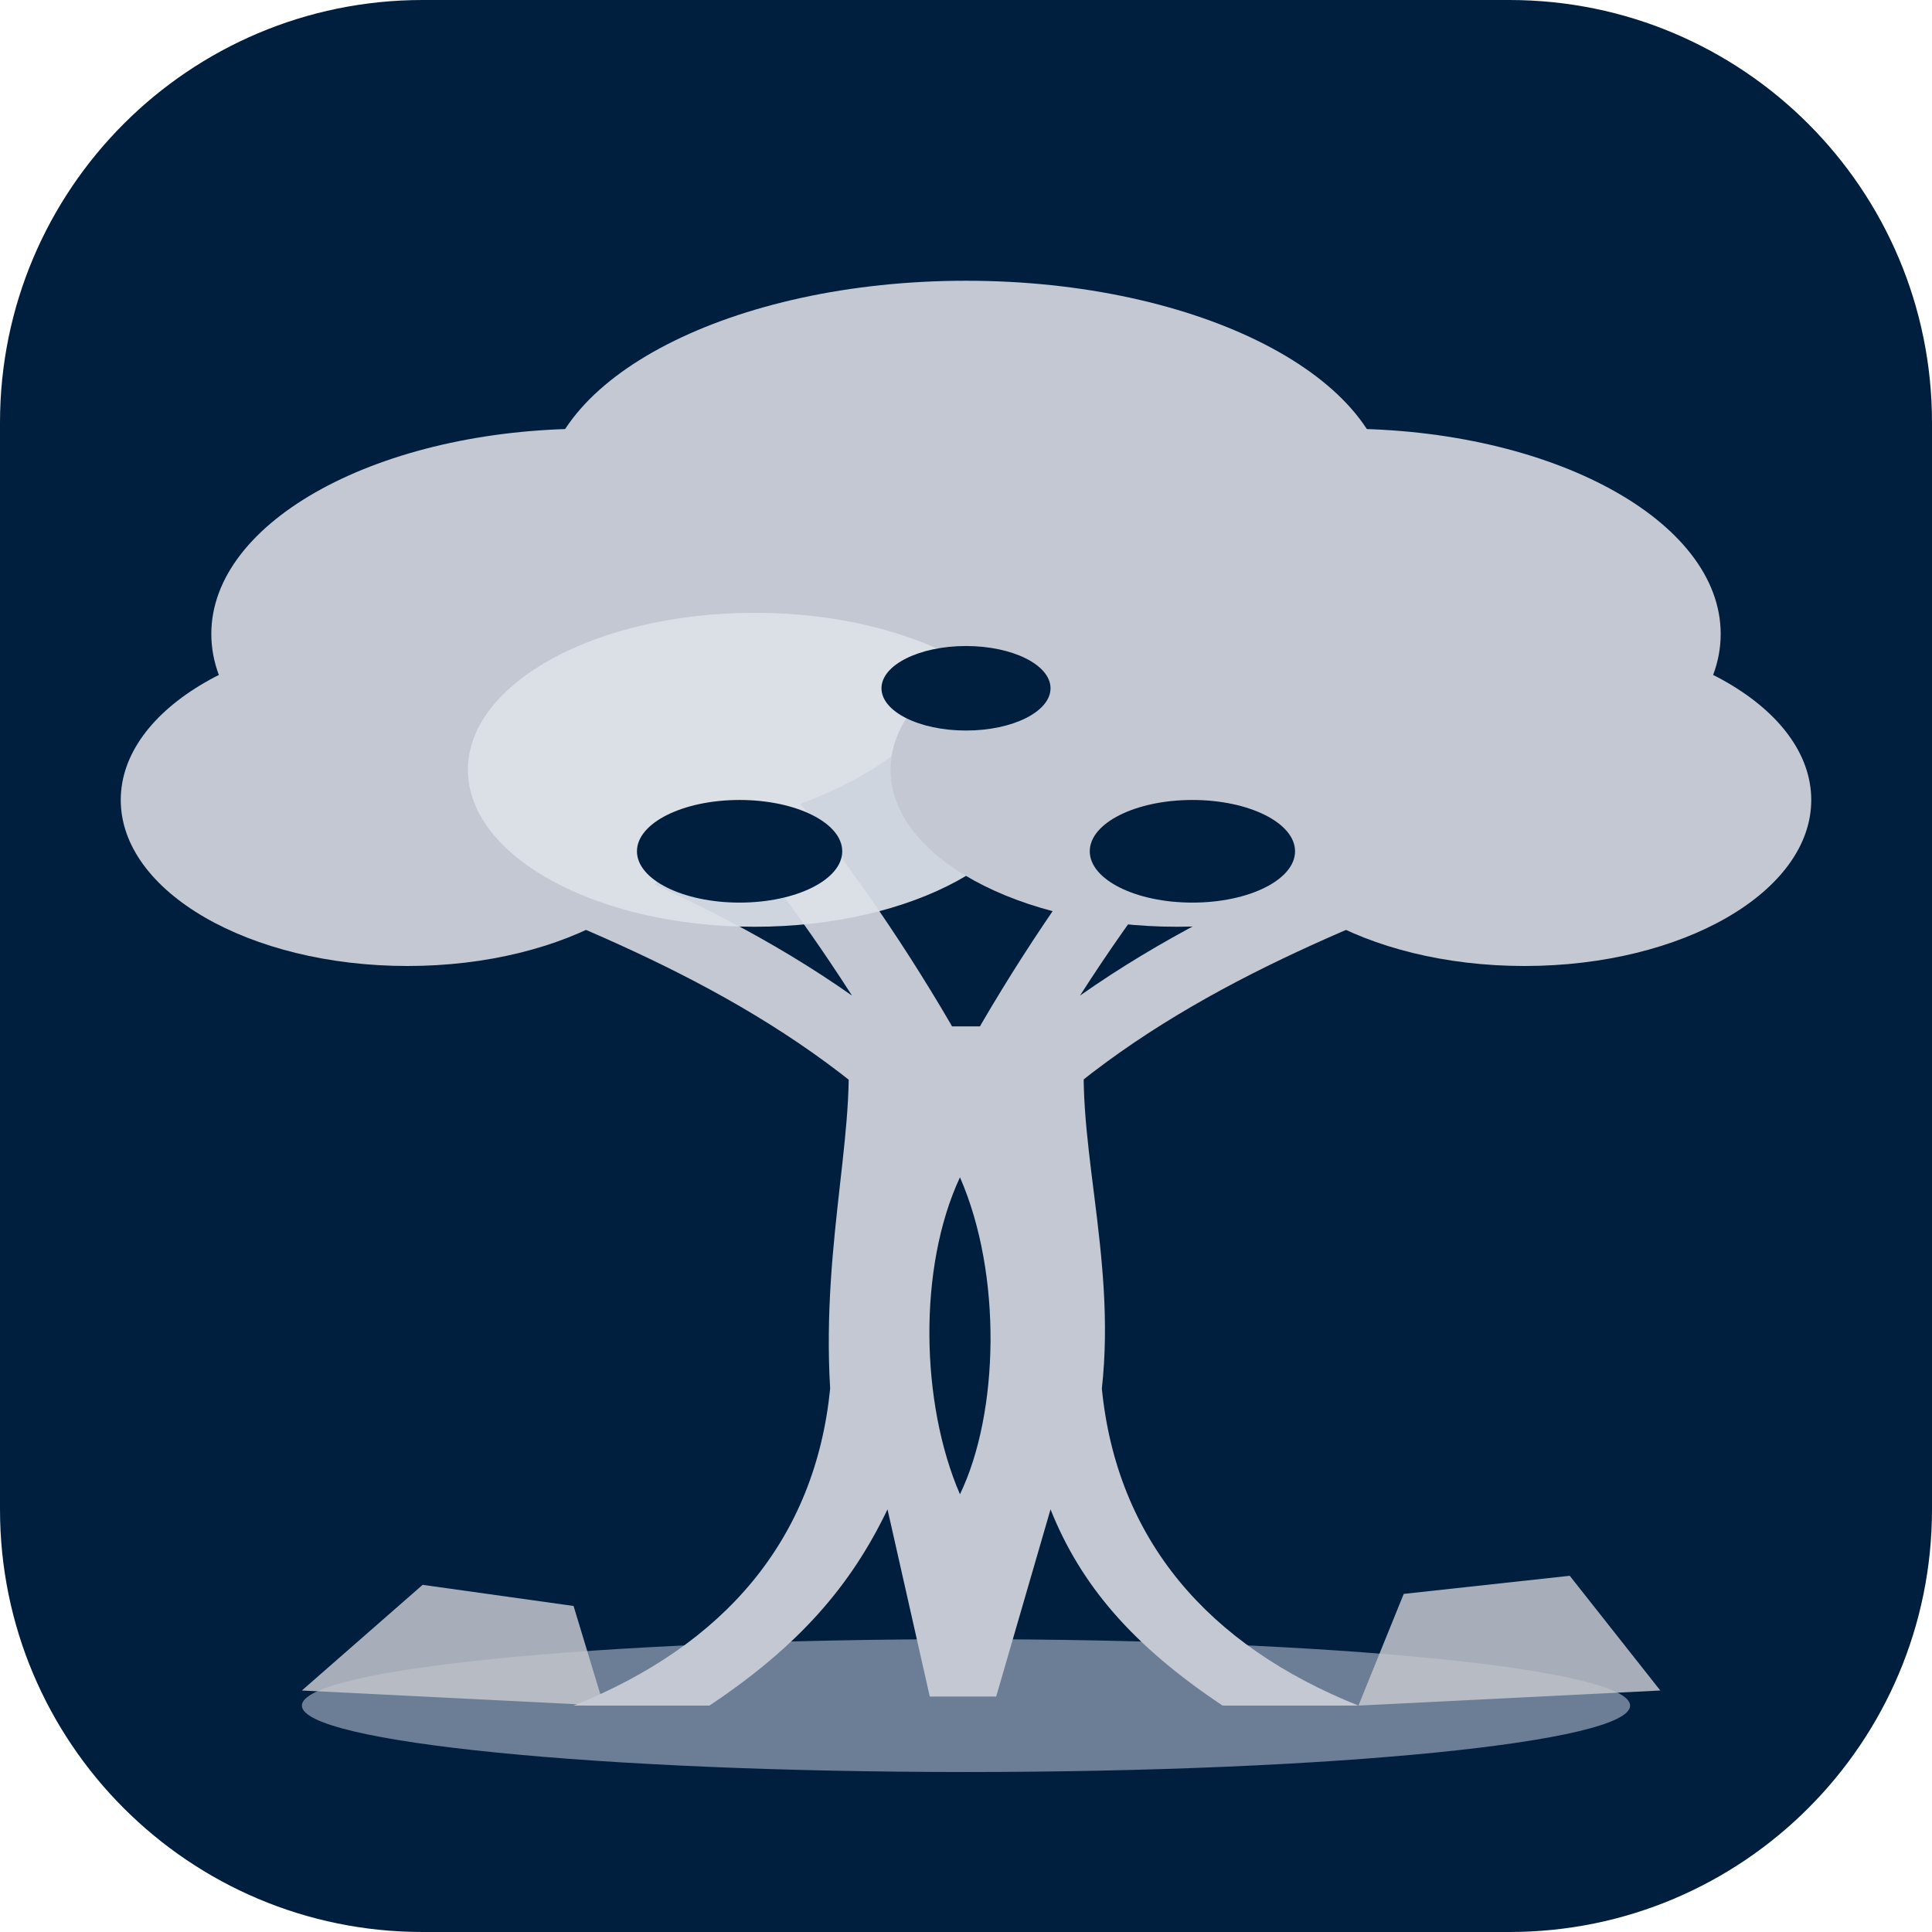
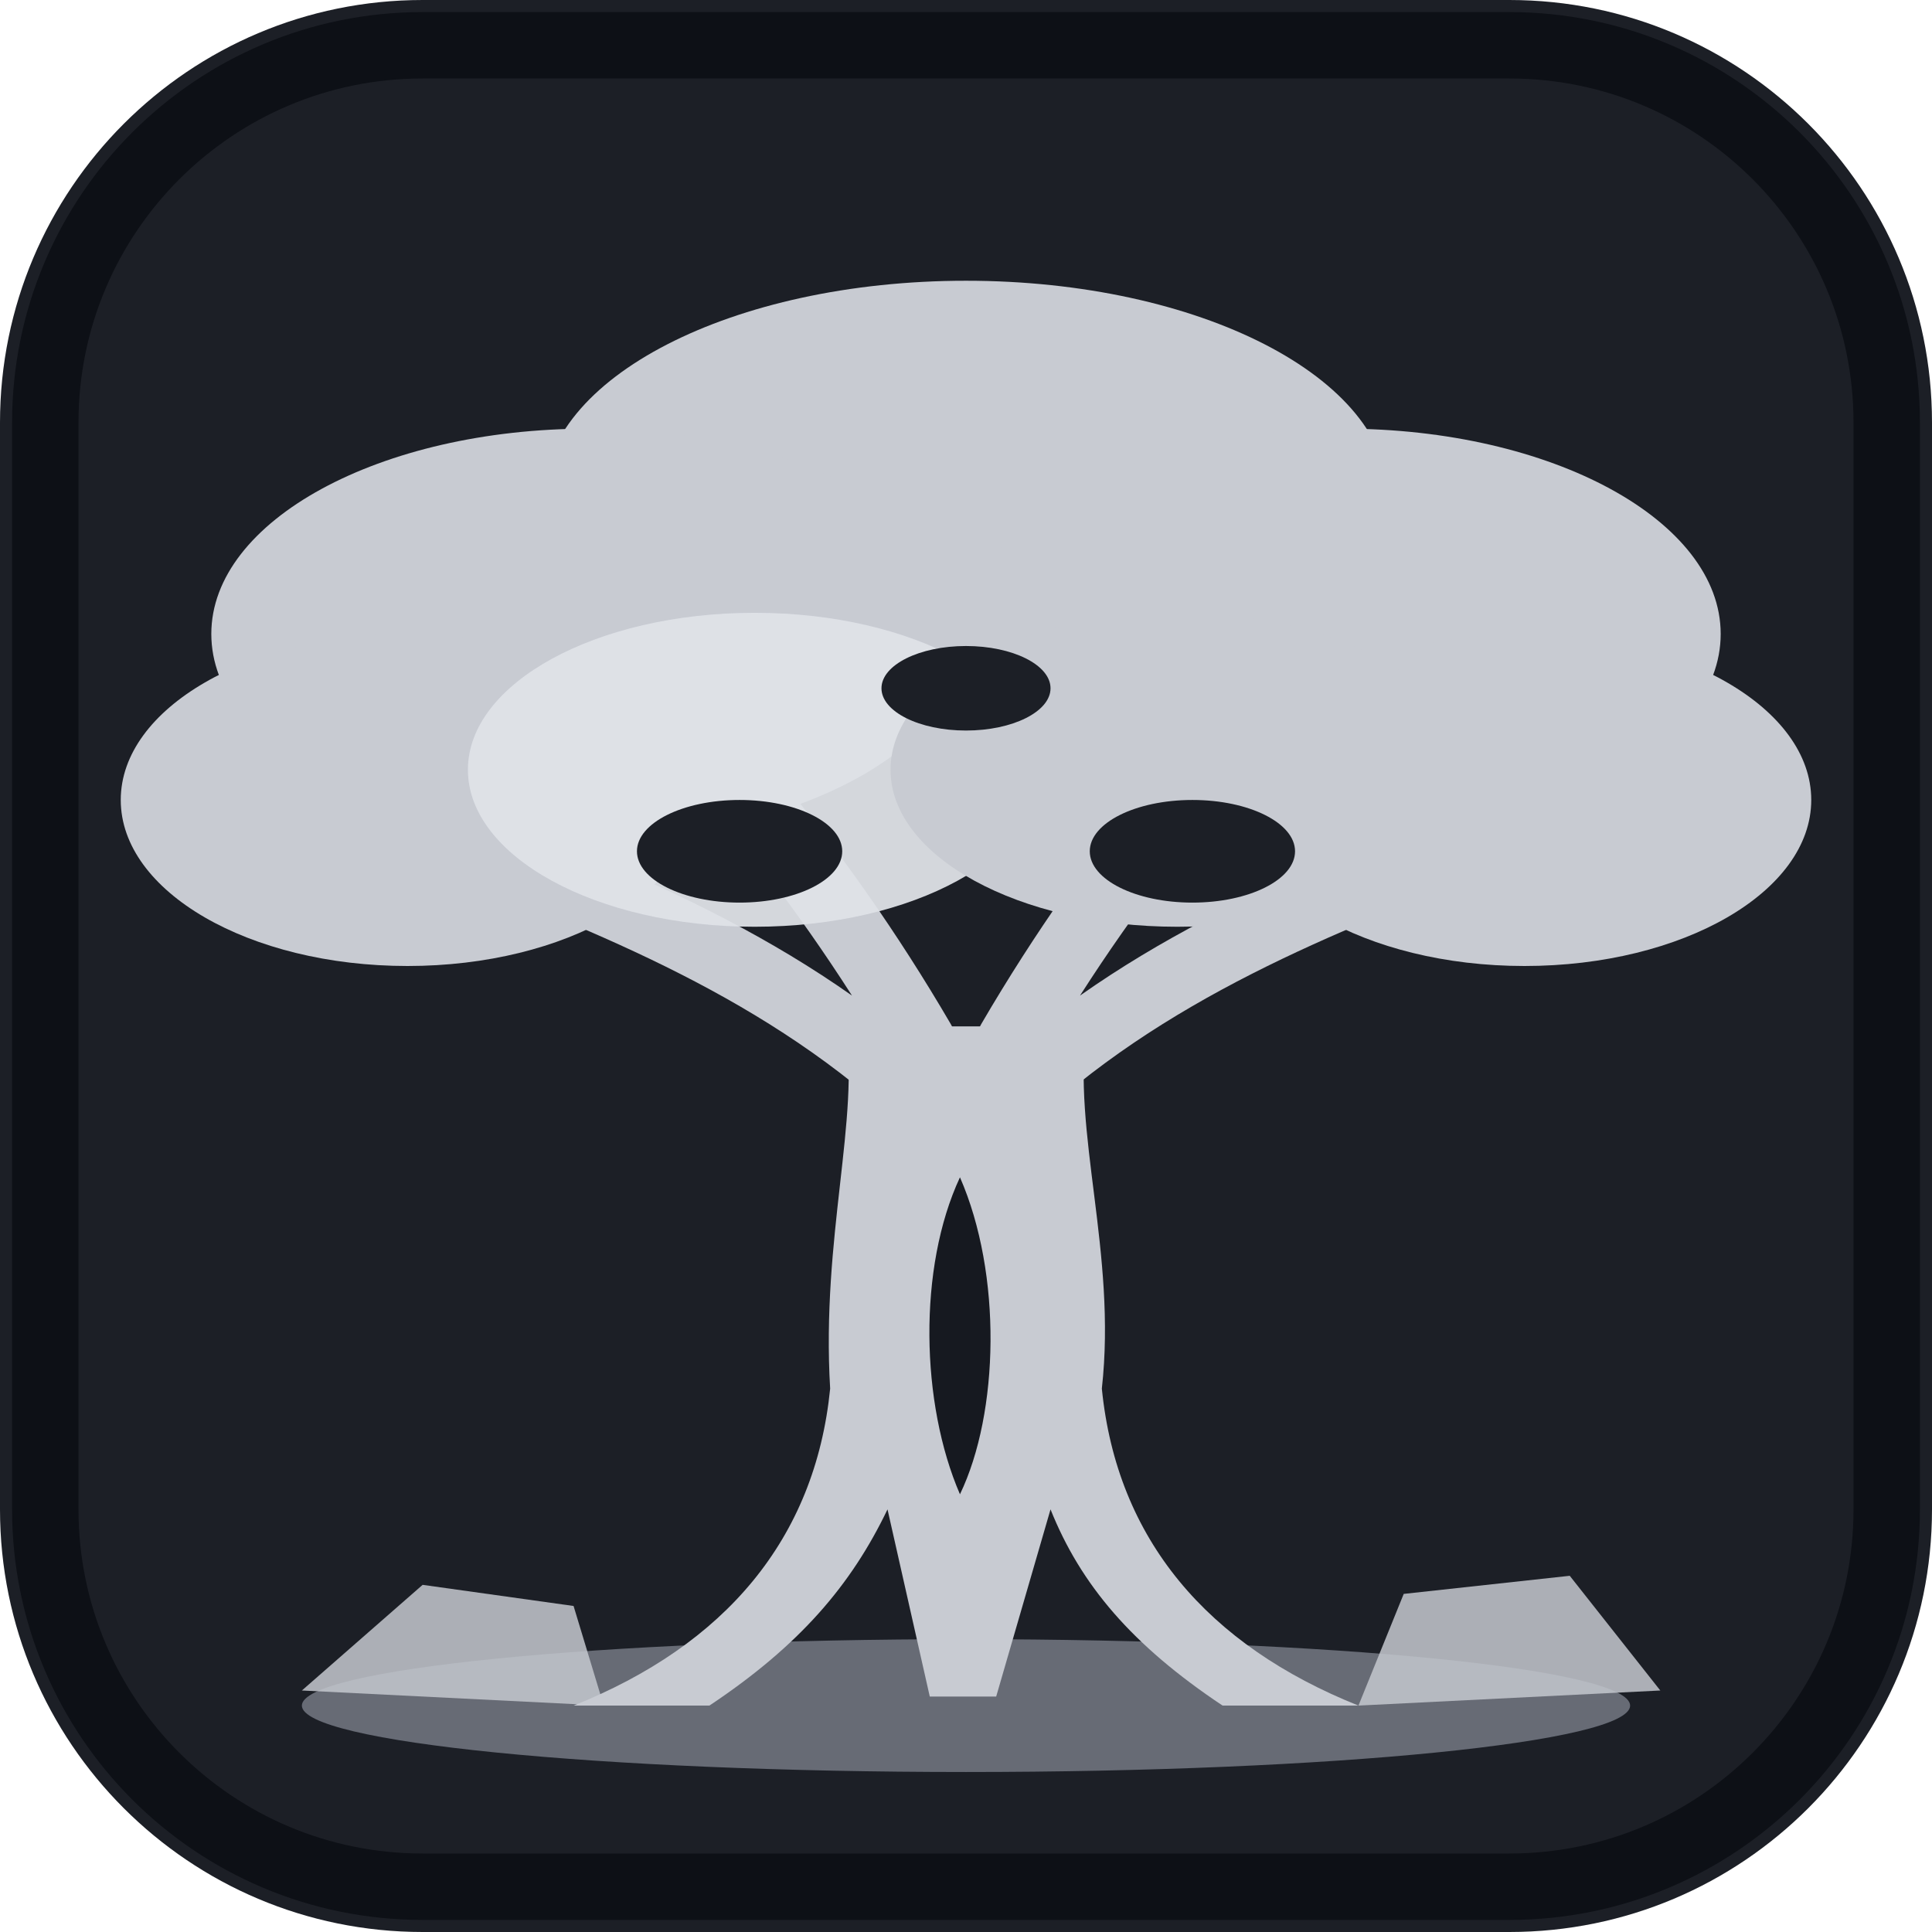
<svg xmlns="http://www.w3.org/2000/svg" viewBox="0 0 64 64">
-   <rect width="64" height="64" rx="14" fill="#001f3f" />
-   <ellipse cx="32" cy="56.5" rx="22" ry="2.2" fill="#AEB8CA" opacity="0.62" />
-   <polygon points="10,56 14,52.5 19,53.2 20,56.5" fill="#C2C5CC" opacity="0.86" />
-   <polygon points="45,56.5 46.5,52.8 52,52.2 55,56" fill="#C2C5CC" opacity="0.86" />
-   <path d="M19 56.5 C24 54.5 27 51 27.5 46 C27.2 41 28.5 37 28 34 L36 34 C35.5 37.5 37 41.5 36.5 46 C37 51 40 54.5 45 56.5 L40.5 56.5 C37.5 54.5 35.8 52.5 34.8 50 L33 56.2 L30.8 56.2 L29.4 50 C28.2 52.5 26.5 54.5 23.5 56.5 Z" fill="#C4C8D2" />
-   <path d="M31.8 39 C30.4 42 30.5 46.5 31.8 49.5 C33.1 46.8 33.2 42.2 31.8 39 Z" fill="#001f3f" />
-   <path d="M29 35 C24 31 18 29 13 27 M30.5 34.5 C27 28.5 23 24 19 20 M33.5 34.5 C37 28.5 41 24 45 20 M35 35 C40 31 46 29 51 27" stroke="#C4C8D2" stroke-width="2.3" stroke-linecap="round" fill="none" />
-   <ellipse cx="32" cy="16.5" rx="14" ry="7.2" fill="#C4C8D2" />
-   <ellipse cx="19.5" cy="21" rx="12.5" ry="6.8" fill="#C4C8D2" />
-   <ellipse cx="44.5" cy="21" rx="12.5" ry="6.8" fill="#C4C8D2" />
-   <ellipse cx="13.5" cy="26.5" rx="9.5" ry="5.5" fill="#C4C8D2" />
-   <ellipse cx="50.5" cy="26.5" rx="9.5" ry="5.5" fill="#C4C8D2" />
-   <ellipse cx="25" cy="25.5" rx="9.5" ry="5.2" fill="#DCE0E8" opacity="0.94" />
-   <ellipse cx="39" cy="25.5" rx="9.5" ry="5.2" fill="#C4C8D2" />
-   <ellipse cx="24.5" cy="28.2" rx="3.4" ry="1.7" fill="#001f3f" />
-   <ellipse cx="39.5" cy="28.2" rx="3.4" ry="1.7" fill="#001f3f" />
-   <ellipse cx="32" cy="22.8" rx="2.8" ry="1.4" fill="#001f3f" />
+   <rect width="64" height="64" rx="14" fill="#1C1F26" />
+   <rect x="1.5" y="1.5" width="61" height="61" rx="12.5" fill="none" stroke="#0D1016" stroke-width="2.2" />
+   <ellipse cx="32" cy="56.5" rx="22" ry="2.2" fill="#9499A6" opacity="0.62" />
+   <polygon points="10,56 14,52.5 19,53.2 20,56.5" fill="#C3C6CD" opacity="0.86" />
+   <polygon points="45,56.5 46.5,52.8 52,52.2 55,56" fill="#C3C6CD" opacity="0.86" />
+   <path d="M19 56.5 C24 54.5 27 51 27.5 46 C27.2 41 28.5 37 28 34 L36 34 C35.5 37.5 37 41.5 36.5 46 C37 51 40 54.5 45 56.5 L40.5 56.5 C37.5 54.5 35.8 52.5 34.8 50 L33 56.2 L30.8 56.2 L29.4 50 C28.2 52.5 26.5 54.5 23.5 56.5 Z" fill="#C8CBD2" />
+   <path d="M31.8 39 C30.4 42 30.5 46.5 31.8 49.5 C33.1 46.8 33.2 42.2 31.8 39 Z" fill="#161920" />
+   <path d="M29 35 C24 31 18 29 13 27 M30.5 34.5 C27 28.5 23 24 19 20 M33.5 34.5 C37 28.5 41 24 45 20 M35 35 C40 31 46 29 51 27" stroke="#C8CBD2" stroke-width="2.3" stroke-linecap="round" fill="none" />
+   <ellipse cx="32" cy="16.5" rx="14" ry="7.2" fill="#C8CBD2" />
+   <ellipse cx="19.5" cy="21" rx="12.5" ry="6.8" fill="#C8CBD2" />
+   <ellipse cx="44.5" cy="21" rx="12.5" ry="6.8" fill="#C8CBD2" />
+   <ellipse cx="13.5" cy="26.5" rx="9.5" ry="5.5" fill="#C8CBD2" />
+   <ellipse cx="50.5" cy="26.5" rx="9.5" ry="5.5" fill="#C8CBD2" />
+   <ellipse cx="25" cy="25.5" rx="9.5" ry="5.2" fill="#DFE2E8" opacity="0.94" />
+   <ellipse cx="39" cy="25.5" rx="9.5" ry="5.2" fill="#C8CBD2" />
+   <ellipse cx="24.5" cy="28.2" rx="3.4" ry="1.7" fill="#1C1F26" />
+   <ellipse cx="39.5" cy="28.2" rx="3.4" ry="1.7" fill="#1C1F26" />
+   <ellipse cx="32" cy="22.8" rx="2.8" ry="1.4" fill="#1C1F26" />
</svg>
